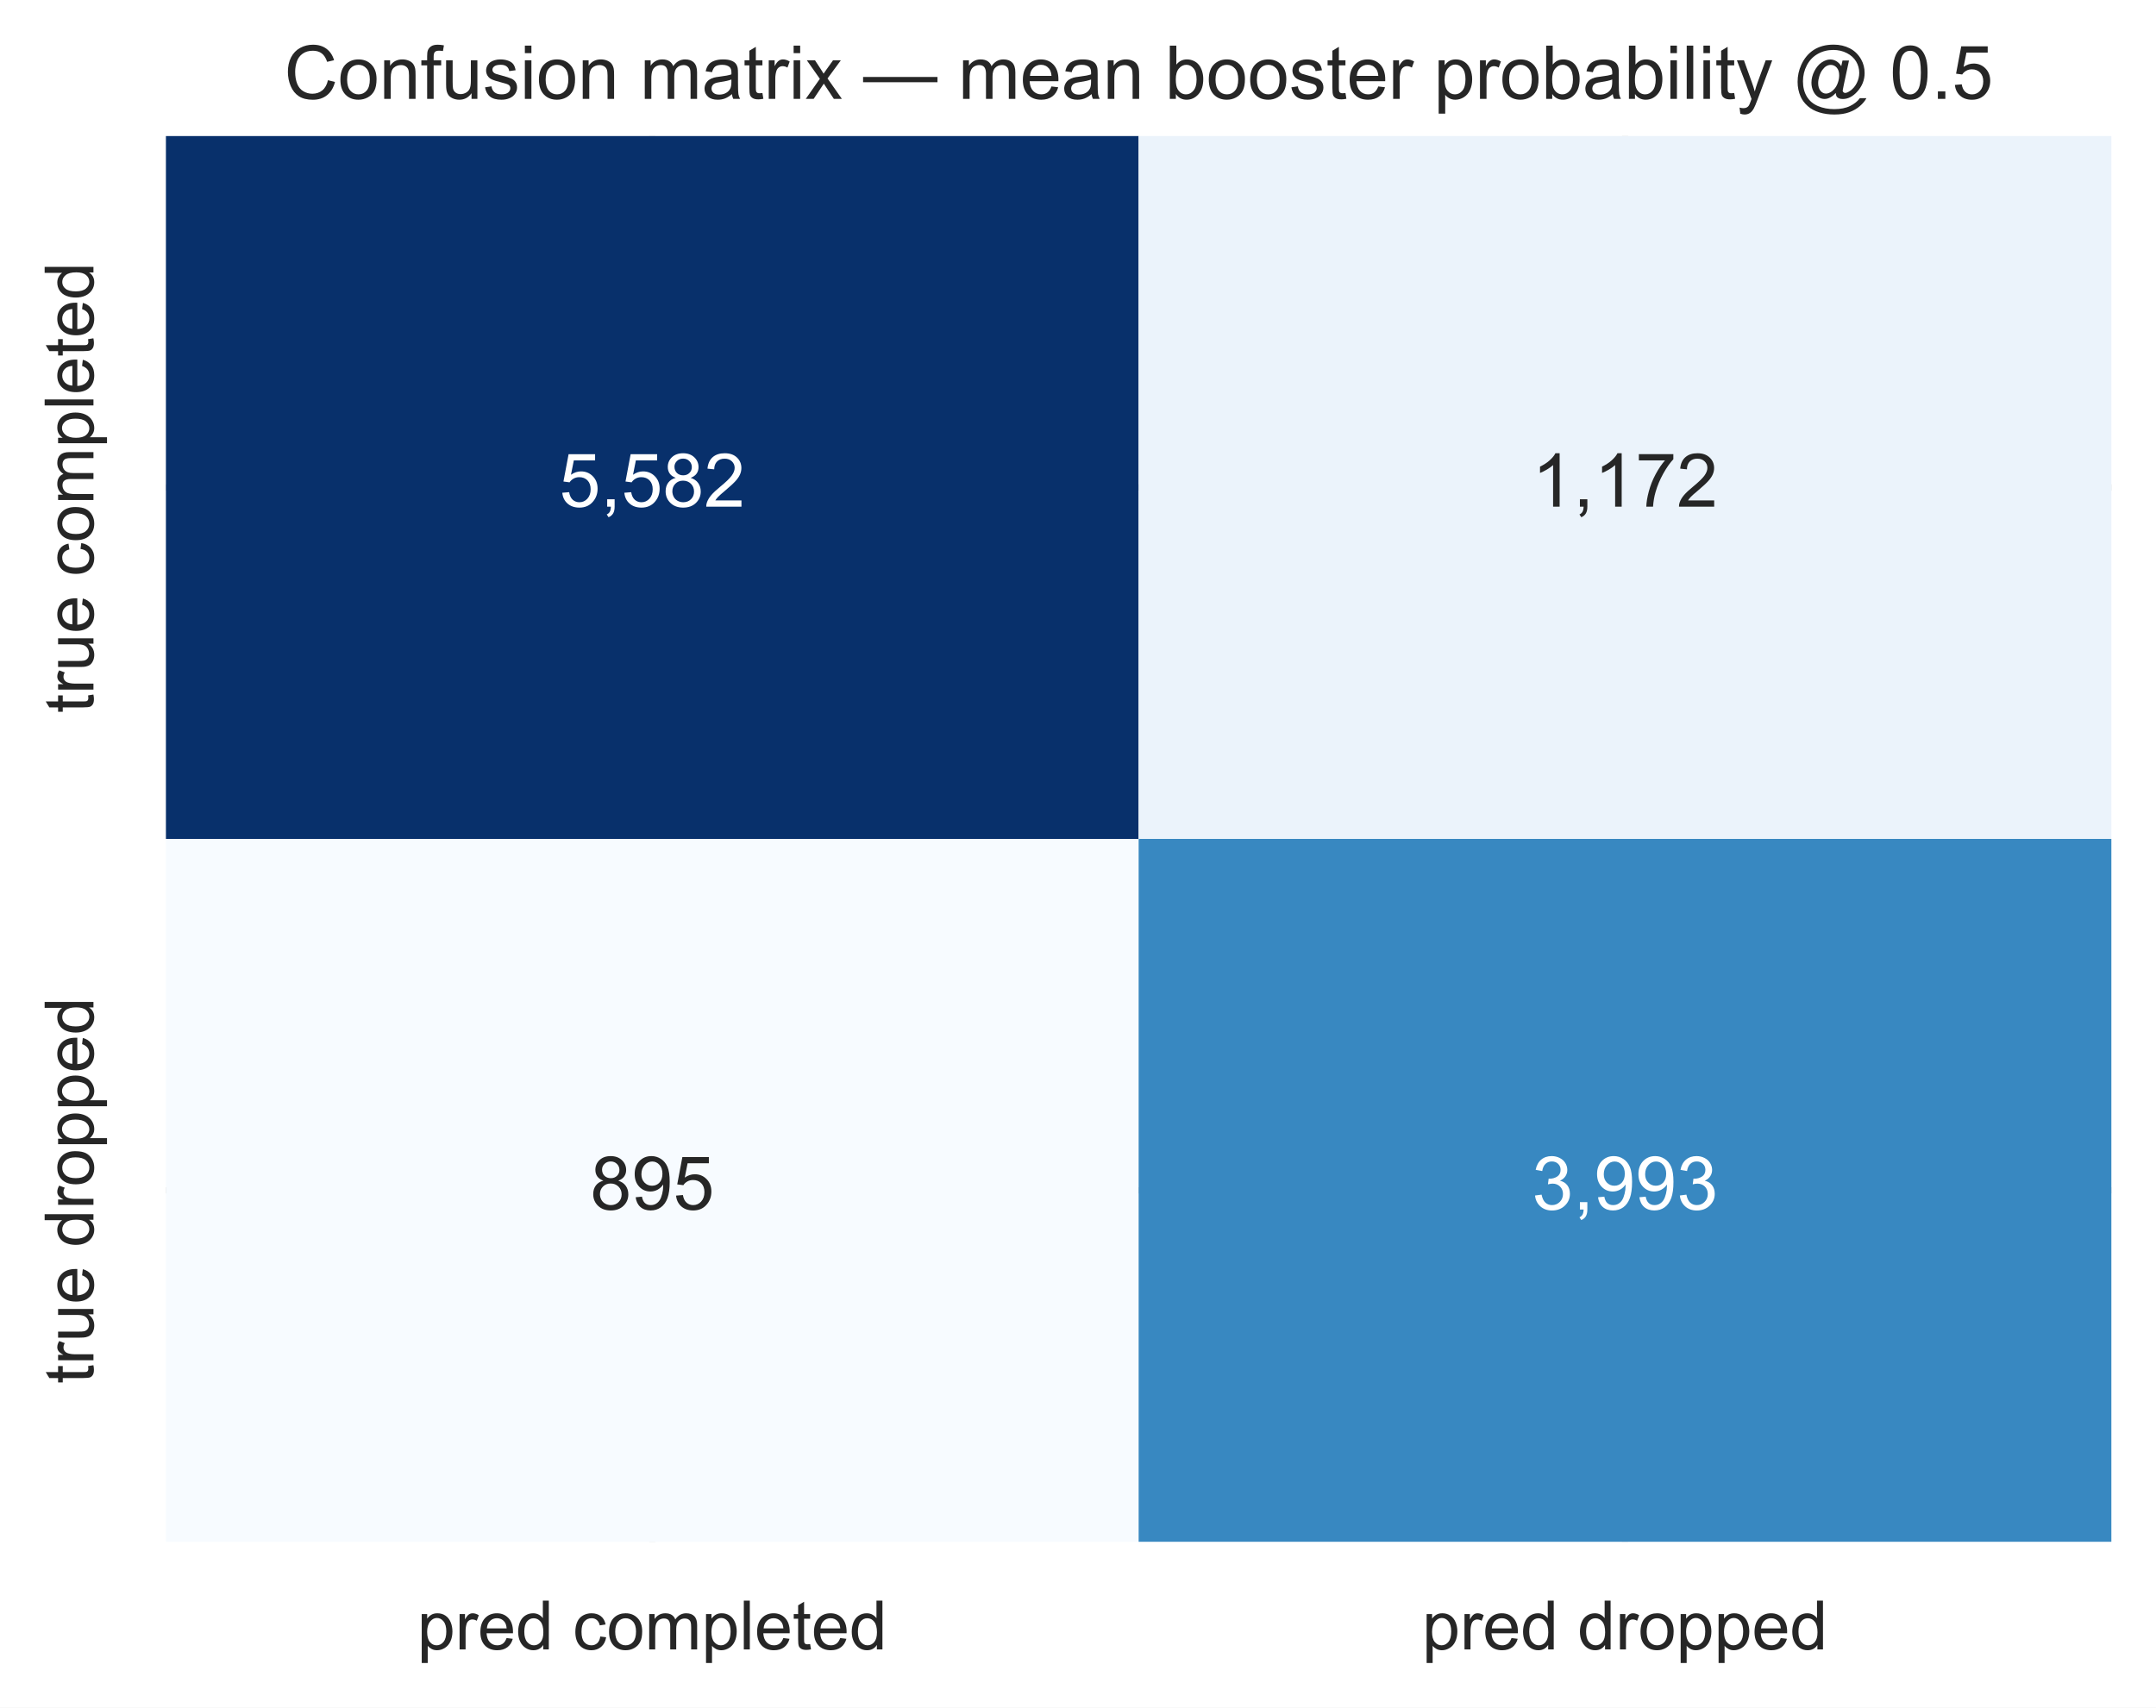
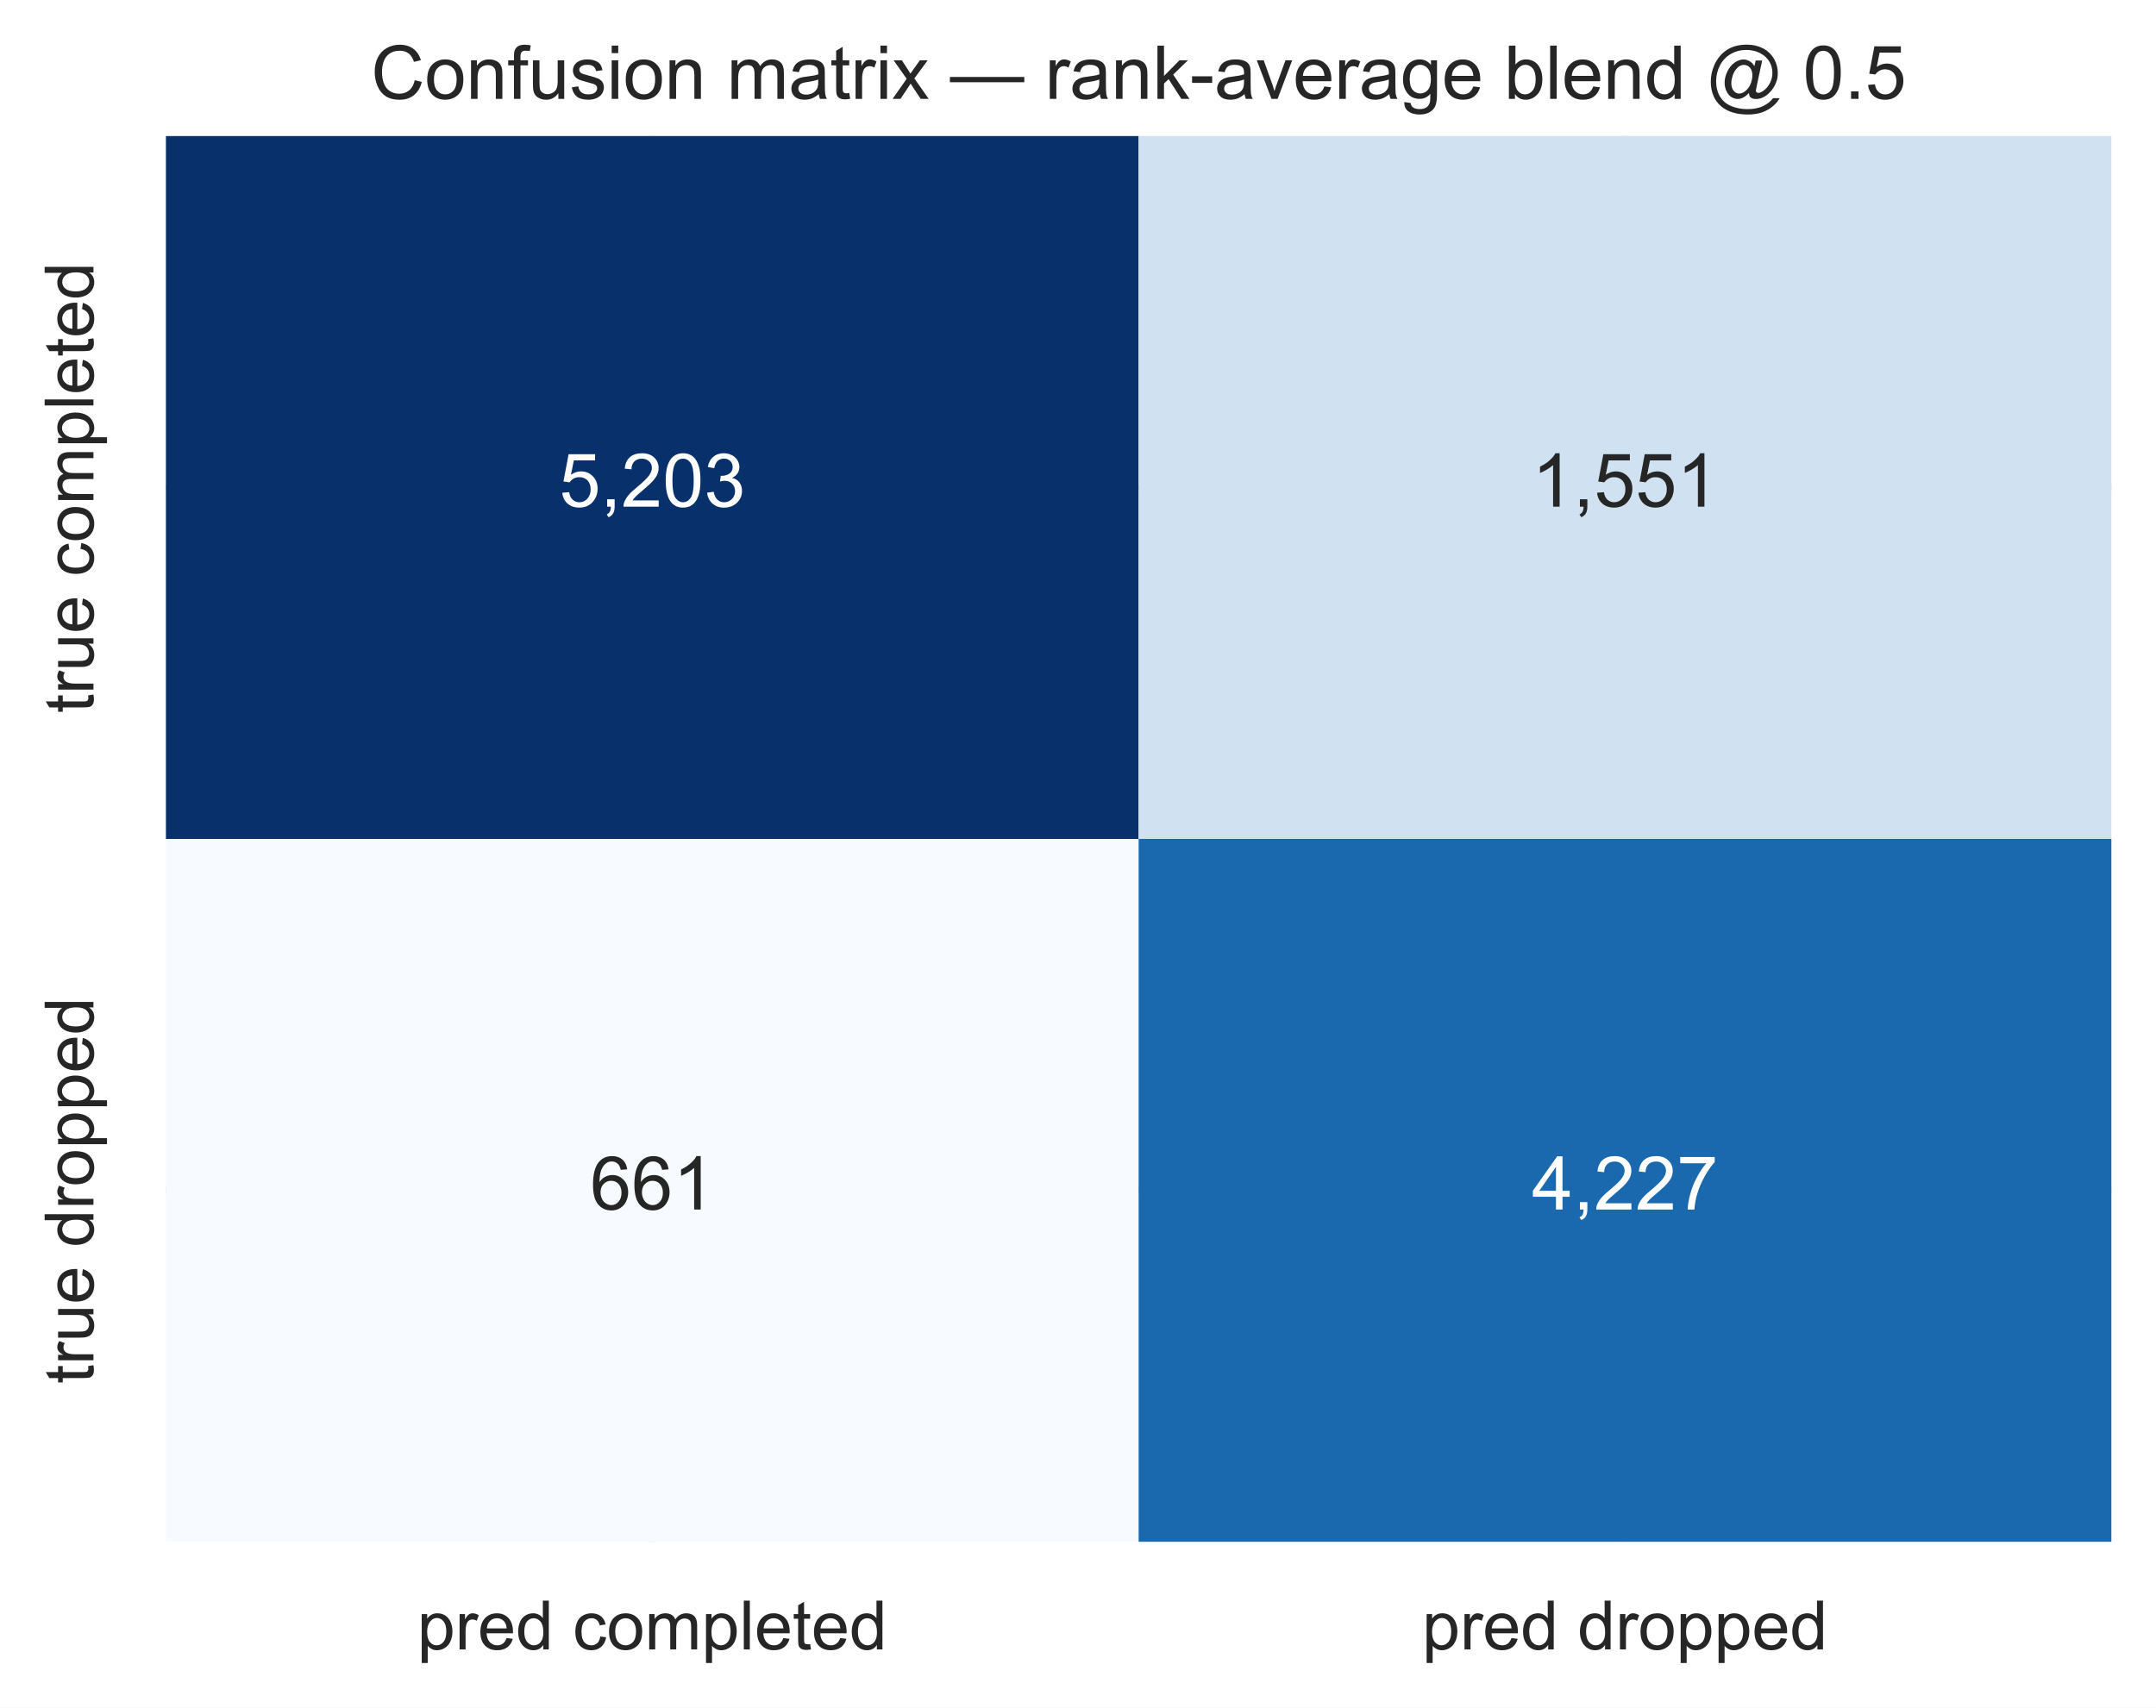
<svg xmlns="http://www.w3.org/2000/svg" xmlns:xlink="http://www.w3.org/1999/xlink" width="347.74pt" height="275.489pt" viewBox="0 0 347.74 275.489" version="1.1">
  <defs>
    <style type="text/css">*{stroke-linejoin: round; stroke-linecap: butt}</style>
  </defs>
  <g id="figure_1">
    <g id="patch_1">
      <path d="M -0 275.489  L 347.74 275.489  L 347.74 0  L -0 0  z " style="fill: #ffffff" />
    </g>
    <g id="axes_1">
      <g id="patch_2">
        <path d="M 26.76 248.729  L 340.54 248.729  L 340.54 21.949  L 26.76 21.949  z " style="fill: #ffffff" />
      </g>
      <g id="matplotlib.axis_1">
        <g id="xtick_1">
          <g id="line2d_1">
-             <path d="M 105.205 248.729  L 105.205 21.949  " clip-path="url(#pdbdc393689)" style="fill: none; stroke: #cccccc; stroke-linecap: round" />
+             <path d="M 105.205 248.729  L 105.205 21.949  " clip-path="url(#p075f127eb4)" style="fill: none; stroke: #cccccc; stroke-linecap: round" />
          </g>
          <g id="text_1">
            <g style="fill: #262626" transform="translate(67.29609 266.1023) scale(0.11 -0.11)">
              <defs>
                <path id="ArialMT-70" d="M 422 -1272  L 422 3319  L 934 3319  L 934 2888  Q 1116 3141 1344 3267  Q 1572 3394 1897 3394  Q 2322 3394 2647 3175  Q 2972 2956 3137 2557  Q 3303 2159 3303 1684  Q 3303 1175 3120 767  Q 2938 359 2589 142  Q 2241 -75 1856 -75  Q 1575 -75 1351 44  Q 1128 163 984 344  L 984 -1272  L 422 -1272  z M 931 1641  Q 931 1000 1190 694  Q 1450 388 1819 388  Q 2194 388 2461 705  Q 2728 1022 2728 1688  Q 2728 2322 2467 2637  Q 2206 2953 1844 2953  Q 1484 2953 1207 2617  Q 931 2281 931 1641  z " transform="scale(0.015625)" />
                <path id="ArialMT-72" d="M 416 0  L 416 3319  L 922 3319  L 922 2816  Q 1116 3169 1280 3281  Q 1444 3394 1641 3394  Q 1925 3394 2219 3213  L 2025 2691  Q 1819 2813 1613 2813  Q 1428 2813 1281 2702  Q 1134 2591 1072 2394  Q 978 2094 978 1738  L 978 0  L 416 0  z " transform="scale(0.015625)" />
                <path id="ArialMT-65" d="M 2694 1069  L 3275 997  Q 3138 488 2766 206  Q 2394 -75 1816 -75  Q 1088 -75 661 373  Q 234 822 234 1631  Q 234 2469 665 2931  Q 1097 3394 1784 3394  Q 2450 3394 2872 2941  Q 3294 2488 3294 1666  Q 3294 1616 3291 1516  L 816 1516  Q 847 969 1125 678  Q 1403 388 1819 388  Q 2128 388 2347 550  Q 2566 713 2694 1069  z M 847 1978  L 2700 1978  Q 2663 2397 2488 2606  Q 2219 2931 1791 2931  Q 1403 2931 1139 2672  Q 875 2413 847 1978  z " transform="scale(0.015625)" />
                <path id="ArialMT-64" d="M 2575 0  L 2575 419  Q 2259 -75 1647 -75  Q 1250 -75 917 144  Q 584 363 401 755  Q 219 1147 219 1656  Q 219 2153 384 2558  Q 550 2963 881 3178  Q 1213 3394 1622 3394  Q 1922 3394 2156 3267  Q 2391 3141 2538 2938  L 2538 4581  L 3097 4581  L 3097 0  L 2575 0  z M 797 1656  Q 797 1019 1065 703  Q 1334 388 1700 388  Q 2069 388 2326 689  Q 2584 991 2584 1609  Q 2584 2291 2321 2609  Q 2059 2928 1675 2928  Q 1300 2928 1048 2622  Q 797 2316 797 1656  z " transform="scale(0.015625)" />
                <path id="ArialMT-20" transform="scale(0.015625)" />
                <path id="ArialMT-63" d="M 2588 1216  L 3141 1144  Q 3050 572 2676 248  Q 2303 -75 1759 -75  Q 1078 -75 664 370  Q 250 816 250 1647  Q 250 2184 428 2587  Q 606 2991 970 3192  Q 1334 3394 1763 3394  Q 2303 3394 2647 3120  Q 2991 2847 3088 2344  L 2541 2259  Q 2463 2594 2264 2762  Q 2066 2931 1784 2931  Q 1359 2931 1093 2626  Q 828 2322 828 1663  Q 828 994 1084 691  Q 1341 388 1753 388  Q 2084 388 2306 591  Q 2528 794 2588 1216  z " transform="scale(0.015625)" />
                <path id="ArialMT-6f" d="M 213 1659  Q 213 2581 725 3025  Q 1153 3394 1769 3394  Q 2453 3394 2887 2945  Q 3322 2497 3322 1706  Q 3322 1066 3130 698  Q 2938 331 2570 128  Q 2203 -75 1769 -75  Q 1072 -75 642 372  Q 213 819 213 1659  z M 791 1659  Q 791 1022 1069 705  Q 1347 388 1769 388  Q 2188 388 2466 706  Q 2744 1025 2744 1678  Q 2744 2294 2464 2611  Q 2184 2928 1769 2928  Q 1347 2928 1069 2612  Q 791 2297 791 1659  z " transform="scale(0.015625)" />
                <path id="ArialMT-6d" d="M 422 0  L 422 3319  L 925 3319  L 925 2853  Q 1081 3097 1340 3245  Q 1600 3394 1931 3394  Q 2300 3394 2536 3241  Q 2772 3088 2869 2813  Q 3263 3394 3894 3394  Q 4388 3394 4653 3120  Q 4919 2847 4919 2278  L 4919 0  L 4359 0  L 4359 2091  Q 4359 2428 4304 2576  Q 4250 2725 4106 2815  Q 3963 2906 3769 2906  Q 3419 2906 3187 2673  Q 2956 2441 2956 1928  L 2956 0  L 2394 0  L 2394 2156  Q 2394 2531 2256 2718  Q 2119 2906 1806 2906  Q 1569 2906 1367 2781  Q 1166 2656 1075 2415  Q 984 2175 984 1722  L 984 0  L 422 0  z " transform="scale(0.015625)" />
                <path id="ArialMT-6c" d="M 409 0  L 409 4581  L 972 4581  L 972 0  L 409 0  z " transform="scale(0.015625)" />
                <path id="ArialMT-74" d="M 1650 503  L 1731 6  Q 1494 -44 1306 -44  Q 1000 -44 831 53  Q 663 150 594 308  Q 525 466 525 972  L 525 2881  L 113 2881  L 113 3319  L 525 3319  L 525 4141  L 1084 4478  L 1084 3319  L 1650 3319  L 1650 2881  L 1084 2881  L 1084 941  Q 1084 700 1114 631  Q 1144 563 1211 522  Q 1278 481 1403 481  Q 1497 481 1650 503  z " transform="scale(0.015625)" />
              </defs>
              <use xlink:href="#ArialMT-70" />
              <use xlink:href="#ArialMT-72" transform="translate(55.61523 0)" />
              <use xlink:href="#ArialMT-65" transform="translate(88.91602 0)" />
              <use xlink:href="#ArialMT-64" transform="translate(144.5312 0)" />
              <use xlink:href="#ArialMT-20" transform="translate(200.1465 0)" />
              <use xlink:href="#ArialMT-63" transform="translate(227.9297 0)" />
              <use xlink:href="#ArialMT-6f" transform="translate(277.9297 0)" />
              <use xlink:href="#ArialMT-6d" transform="translate(333.5449 0)" />
              <use xlink:href="#ArialMT-70" transform="translate(416.8457 0)" />
              <use xlink:href="#ArialMT-6c" transform="translate(472.4609 0)" />
              <use xlink:href="#ArialMT-65" transform="translate(494.6777 0)" />
              <use xlink:href="#ArialMT-74" transform="translate(550.293 0)" />
              <use xlink:href="#ArialMT-65" transform="translate(578.0762 0)" />
              <use xlink:href="#ArialMT-64" transform="translate(633.6914 0)" />
            </g>
          </g>
        </g>
        <g id="xtick_2">
          <g id="line2d_2">
-             <path d="M 262.095 248.729  L 262.095 21.949  " clip-path="url(#pdbdc393689)" style="fill: none; stroke: #cccccc; stroke-linecap: round" />
+             <path d="M 262.095 248.729  L 262.095 21.949  " clip-path="url(#p075f127eb4)" style="fill: none; stroke: #cccccc; stroke-linecap: round" />
          </g>
          <g id="text_2">
            <g style="fill: #262626" transform="translate(229.3776 266.1023) scale(0.11 -0.11)">
              <use xlink:href="#ArialMT-70" />
              <use xlink:href="#ArialMT-72" transform="translate(55.61523 0)" />
              <use xlink:href="#ArialMT-65" transform="translate(88.91602 0)" />
              <use xlink:href="#ArialMT-64" transform="translate(144.5312 0)" />
              <use xlink:href="#ArialMT-20" transform="translate(200.1465 0)" />
              <use xlink:href="#ArialMT-64" transform="translate(227.9297 0)" />
              <use xlink:href="#ArialMT-72" transform="translate(283.5449 0)" />
              <use xlink:href="#ArialMT-6f" transform="translate(316.8457 0)" />
              <use xlink:href="#ArialMT-70" transform="translate(372.4609 0)" />
              <use xlink:href="#ArialMT-70" transform="translate(428.0762 0)" />
              <use xlink:href="#ArialMT-65" transform="translate(483.6914 0)" />
              <use xlink:href="#ArialMT-64" transform="translate(539.3066 0)" />
            </g>
          </g>
        </g>
      </g>
      <g id="matplotlib.axis_2">
        <g id="ytick_1">
          <g id="line2d_3">
-             <path d="M 26.76 78.644  L 340.54 78.644  " clip-path="url(#pdbdc393689)" style="fill: none; stroke: #cccccc; stroke-linecap: round" />
+             <path d="M 26.76 78.644  L 340.54 78.644  " clip-path="url(#p075f127eb4)" style="fill: none; stroke: #cccccc; stroke-linecap: round" />
          </g>
          <g id="text_3">
            <g style="fill: #262626" transform="translate(15.07359 115.022) rotate(-90) scale(0.11 -0.11)">
              <defs>
                <path id="ArialMT-75" d="M 2597 0  L 2597 488  Q 2209 -75 1544 -75  Q 1250 -75 995 37  Q 741 150 617 320  Q 494 491 444 738  Q 409 903 409 1263  L 409 3319  L 972 3319  L 972 1478  Q 972 1038 1006 884  Q 1059 663 1231 536  Q 1403 409 1656 409  Q 1909 409 2131 539  Q 2353 669 2445 892  Q 2538 1116 2538 1541  L 2538 3319  L 3100 3319  L 3100 0  L 2597 0  z " transform="scale(0.015625)" />
              </defs>
              <use xlink:href="#ArialMT-74" />
              <use xlink:href="#ArialMT-72" transform="translate(27.7832 0)" />
              <use xlink:href="#ArialMT-75" transform="translate(61.08398 0)" />
              <use xlink:href="#ArialMT-65" transform="translate(116.6992 0)" />
              <use xlink:href="#ArialMT-20" transform="translate(172.3145 0)" />
              <use xlink:href="#ArialMT-63" transform="translate(200.0977 0)" />
              <use xlink:href="#ArialMT-6f" transform="translate(250.0977 0)" />
              <use xlink:href="#ArialMT-6d" transform="translate(305.7129 0)" />
              <use xlink:href="#ArialMT-70" transform="translate(389.0137 0)" />
              <use xlink:href="#ArialMT-6c" transform="translate(444.6289 0)" />
              <use xlink:href="#ArialMT-65" transform="translate(466.8457 0)" />
              <use xlink:href="#ArialMT-74" transform="translate(522.4609 0)" />
              <use xlink:href="#ArialMT-65" transform="translate(550.2441 0)" />
              <use xlink:href="#ArialMT-64" transform="translate(605.8594 0)" />
            </g>
          </g>
        </g>
        <g id="ytick_2">
          <g id="line2d_4">
-             <path d="M 26.76 192.034  L 340.54 192.034  " clip-path="url(#pdbdc393689)" style="fill: none; stroke: #cccccc; stroke-linecap: round" />
+             <path d="M 26.76 192.034  L 340.54 192.034  " clip-path="url(#p075f127eb4)" style="fill: none; stroke: #cccccc; stroke-linecap: round" />
          </g>
          <g id="text_4">
            <g style="fill: #262626" transform="translate(15.07359 223.2205) rotate(-90) scale(0.11 -0.11)">
              <use xlink:href="#ArialMT-74" />
              <use xlink:href="#ArialMT-72" transform="translate(27.7832 0)" />
              <use xlink:href="#ArialMT-75" transform="translate(61.08398 0)" />
              <use xlink:href="#ArialMT-65" transform="translate(116.6992 0)" />
              <use xlink:href="#ArialMT-20" transform="translate(172.3145 0)" />
              <use xlink:href="#ArialMT-64" transform="translate(200.0977 0)" />
              <use xlink:href="#ArialMT-72" transform="translate(255.7129 0)" />
              <use xlink:href="#ArialMT-6f" transform="translate(289.0137 0)" />
              <use xlink:href="#ArialMT-70" transform="translate(344.6289 0)" />
              <use xlink:href="#ArialMT-70" transform="translate(400.2441 0)" />
              <use xlink:href="#ArialMT-65" transform="translate(455.8594 0)" />
              <use xlink:href="#ArialMT-64" transform="translate(511.4746 0)" />
            </g>
          </g>
        </g>
      </g>
      <g id="QuadMesh_1">
-         <path d="M 26.76 21.949  L 183.65 21.949  L 183.65 135.339  L 26.76 135.339  L 26.76 21.949  " clip-path="url(#pdbdc393689)" style="fill: #08306b" />
-         <path d="M 183.65 21.949  L 340.54 21.949  L 340.54 135.339  L 183.65 135.339  L 183.65 21.949  " clip-path="url(#pdbdc393689)" style="fill: #ebf3fb" />
-         <path d="M 26.76 135.339  L 183.65 135.339  L 183.65 248.729  L 26.76 248.729  L 26.76 135.339  " clip-path="url(#pdbdc393689)" style="fill: #f7fbff" />
-         <path d="M 183.65 135.339  L 340.54 135.339  L 340.54 248.729  L 183.65 248.729  L 183.65 135.339  " clip-path="url(#pdbdc393689)" style="fill: #3888c1" />
+         <path d="M 26.76 21.949  L 183.65 21.949  L 183.65 135.339  L 26.76 135.339  L 26.76 21.949  " clip-path="url(#p075f127eb4)" style="fill: #08306b" />
+         <path d="M 183.65 21.949  L 340.54 21.949  L 340.54 135.339  L 183.65 135.339  L 183.65 21.949  " clip-path="url(#p075f127eb4)" style="fill: #d0e2f2" />
+         <path d="M 26.76 135.339  L 183.65 135.339  L 183.65 248.729  L 26.76 248.729  L 26.76 135.339  " clip-path="url(#p075f127eb4)" style="fill: #f7fbff" />
+         <path d="M 183.65 135.339  L 340.54 135.339  L 340.54 248.729  L 183.65 248.729  L 183.65 135.339  " clip-path="url(#p075f127eb4)" style="fill: #1a68ae" />
      </g>
      <g id="text_5">
        <g style="fill: #ffffff" transform="translate(90.19172 81.74594) scale(0.12 -0.12)">
          <defs>
            <path id="ArialMT-35" d="M 266 1200  L 856 1250  Q 922 819 1161 601  Q 1400 384 1738 384  Q 2144 384 2425 690  Q 2706 997 2706 1503  Q 2706 1984 2436 2262  Q 2166 2541 1728 2541  Q 1456 2541 1237 2417  Q 1019 2294 894 2097  L 366 2166  L 809 4519  L 3088 4519  L 3088 3981  L 1259 3981  L 1013 2750  Q 1425 3038 1878 3038  Q 2478 3038 2890 2622  Q 3303 2206 3303 1553  Q 3303 931 2941 478  Q 2500 -78 1738 -78  Q 1113 -78 717 272  Q 322 622 266 1200  z " transform="scale(0.015625)" />
            <path id="ArialMT-2c" d="M 569 0  L 569 641  L 1209 641  L 1209 0  Q 1209 -353 1084 -570  Q 959 -788 688 -906  L 531 -666  Q 709 -588 793 -436  Q 878 -284 888 0  L 569 0  z " transform="scale(0.015625)" />
-             <path id="ArialMT-38" d="M 1131 2484  Q 781 2613 612 2850  Q 444 3088 444 3419  Q 444 3919 803 4259  Q 1163 4600 1759 4600  Q 2359 4600 2725 4251  Q 3091 3903 3091 3403  Q 3091 3084 2923 2848  Q 2756 2613 2416 2484  Q 2838 2347 3058 2040  Q 3278 1734 3278 1309  Q 3278 722 2862 322  Q 2447 -78 1769 -78  Q 1091 -78 675 323  Q 259 725 259 1325  Q 259 1772 486 2073  Q 713 2375 1131 2484  z M 1019 3438  Q 1019 3113 1228 2906  Q 1438 2700 1772 2700  Q 2097 2700 2305 2904  Q 2513 3109 2513 3406  Q 2513 3716 2298 3927  Q 2084 4138 1766 4138  Q 1444 4138 1231 3931  Q 1019 3725 1019 3438  z M 838 1322  Q 838 1081 952 856  Q 1066 631 1291 507  Q 1516 384 1775 384  Q 2178 384 2440 643  Q 2703 903 2703 1303  Q 2703 1709 2433 1975  Q 2163 2241 1756 2241  Q 1359 2241 1098 1978  Q 838 1716 838 1322  z " transform="scale(0.015625)" />
            <path id="ArialMT-32" d="M 3222 541  L 3222 0  L 194 0  Q 188 203 259 391  Q 375 700 629 1000  Q 884 1300 1366 1694  Q 2113 2306 2375 2664  Q 2638 3022 2638 3341  Q 2638 3675 2398 3904  Q 2159 4134 1775 4134  Q 1369 4134 1125 3890  Q 881 3647 878 3216  L 300 3275  Q 359 3922 746 4261  Q 1134 4600 1788 4600  Q 2447 4600 2831 4234  Q 3216 3869 3216 3328  Q 3216 3053 3103 2787  Q 2991 2522 2730 2228  Q 2469 1934 1863 1422  Q 1356 997 1212 845  Q 1069 694 975 541  L 3222 541  z " transform="scale(0.015625)" />
+             <path id="ArialMT-30" d="M 266 2259  Q 266 3072 433 3567  Q 600 4063 929 4331  Q 1259 4600 1759 4600  Q 2128 4600 2406 4451  Q 2684 4303 2865 4023  Q 3047 3744 3150 3342  Q 3253 2941 3253 2259  Q 3253 1453 3087 958  Q 2922 463 2592 192  Q 2263 -78 1759 -78  Q 1097 -78 719 397  Q 266 969 266 2259  z M 844 2259  Q 844 1131 1108 757  Q 1372 384 1759 384  Q 2147 384 2411 759  Q 2675 1134 2675 2259  Q 2675 3391 2411 3762  Q 2147 4134 1753 4134  Q 1366 4134 1134 3806  Q 844 3388 844 2259  z " transform="scale(0.015625)" />
+             <path id="ArialMT-33" d="M 269 1209  L 831 1284  Q 928 806 1161 595  Q 1394 384 1728 384  Q 2125 384 2398 659  Q 2672 934 2672 1341  Q 2672 1728 2419 1979  Q 2166 2231 1775 2231  Q 1616 2231 1378 2169  L 1441 2663  Q 1497 2656 1531 2656  Q 1891 2656 2178 2843  Q 2466 3031 2466 3422  Q 2466 3731 2256 3934  Q 2047 4138 1716 4138  Q 1388 4138 1169 3931  Q 950 3725 888 3313  L 325 3413  Q 428 3978 793 4289  Q 1159 4600 1703 4600  Q 2078 4600 2393 4439  Q 2709 4278 2876 4000  Q 3044 3722 3044 3409  Q 3044 3113 2884 2869  Q 2725 2625 2413 2481  Q 2819 2388 3044 2092  Q 3269 1797 3269 1353  Q 3269 753 2831 336  Q 2394 -81 1725 -81  Q 1122 -81 723 278  Q 325 638 269 1209  z " transform="scale(0.015625)" />
          </defs>
          <use xlink:href="#ArialMT-35" />
          <use xlink:href="#ArialMT-2c" transform="translate(55.61523 0)" />
-           <use xlink:href="#ArialMT-35" transform="translate(83.39844 0)" />
-           <use xlink:href="#ArialMT-38" transform="translate(139.0137 0)" />
-           <use xlink:href="#ArialMT-32" transform="translate(194.6289 0)" />
+           <use xlink:href="#ArialMT-32" transform="translate(83.39844 0)" />
+           <use xlink:href="#ArialMT-30" transform="translate(139.0137 0)" />
+           <use xlink:href="#ArialMT-33" transform="translate(194.6289 0)" />
        </g>
      </g>
      <g id="text_6">
        <g style="fill: #262626" transform="translate(247.0817 81.74594) scale(0.12 -0.12)">
          <defs>
            <path id="ArialMT-31" d="M 2384 0  L 1822 0  L 1822 3584  Q 1619 3391 1289 3197  Q 959 3003 697 2906  L 697 3450  Q 1169 3672 1522 3987  Q 1875 4303 2022 4600  L 2384 4600  L 2384 0  z " transform="scale(0.015625)" />
-             <path id="ArialMT-37" d="M 303 3981  L 303 4522  L 3269 4522  L 3269 4084  Q 2831 3619 2401 2847  Q 1972 2075 1738 1259  Q 1569 684 1522 0  L 944 0  Q 953 541 1156 1306  Q 1359 2072 1739 2783  Q 2119 3494 2547 3981  L 303 3981  z " transform="scale(0.015625)" />
          </defs>
          <use xlink:href="#ArialMT-31" />
          <use xlink:href="#ArialMT-2c" transform="translate(55.61523 0)" />
-           <use xlink:href="#ArialMT-31" transform="translate(83.39844 0)" />
-           <use xlink:href="#ArialMT-37" transform="translate(139.0137 0)" />
-           <use xlink:href="#ArialMT-32" transform="translate(194.6289 0)" />
+           <use xlink:href="#ArialMT-35" transform="translate(83.39844 0)" />
+           <use xlink:href="#ArialMT-35" transform="translate(139.0137 0)" />
+           <use xlink:href="#ArialMT-31" transform="translate(194.6289 0)" />
        </g>
      </g>
      <g id="text_7">
        <g style="fill: #262626" transform="translate(95.19516 195.1359) scale(0.12 -0.12)">
          <defs>
-             <path id="ArialMT-39" d="M 350 1059  L 891 1109  Q 959 728 1153 556  Q 1347 384 1650 384  Q 1909 384 2104 503  Q 2300 622 2425 820  Q 2550 1019 2634 1356  Q 2719 1694 2719 2044  Q 2719 2081 2716 2156  Q 2547 1888 2255 1720  Q 1963 1553 1622 1553  Q 1053 1553 659 1965  Q 266 2378 266 3053  Q 266 3750 677 4175  Q 1088 4600 1706 4600  Q 2153 4600 2523 4359  Q 2894 4119 3086 3673  Q 3278 3228 3278 2384  Q 3278 1506 3087 986  Q 2897 466 2520 194  Q 2144 -78 1638 -78  Q 1100 -78 759 220  Q 419 519 350 1059  z M 2653 3081  Q 2653 3566 2395 3850  Q 2138 4134 1775 4134  Q 1400 4134 1122 3828  Q 844 3522 844 3034  Q 844 2597 1108 2323  Q 1372 2050 1759 2050  Q 2150 2050 2401 2323  Q 2653 2597 2653 3081  z " transform="scale(0.015625)" />
-           </defs>
-           <use xlink:href="#ArialMT-38" />
-           <use xlink:href="#ArialMT-39" transform="translate(55.61523 0)" />
-           <use xlink:href="#ArialMT-35" transform="translate(111.2305 0)" />
+             <path id="ArialMT-36" d="M 3184 3459  L 2625 3416  Q 2550 3747 2413 3897  Q 2184 4138 1850 4138  Q 1581 4138 1378 3988  Q 1113 3794 959 3422  Q 806 3050 800 2363  Q 1003 2672 1297 2822  Q 1591 2972 1913 2972  Q 2475 2972 2870 2558  Q 3266 2144 3266 1488  Q 3266 1056 3080 686  Q 2894 316 2569 119  Q 2244 -78 1831 -78  Q 1128 -78 684 439  Q 241 956 241 2144  Q 241 3472 731 4075  Q 1159 4600 1884 4600  Q 2425 4600 2770 4297  Q 3116 3994 3184 3459  z M 888 1484  Q 888 1194 1011 928  Q 1134 663 1356 523  Q 1578 384 1822 384  Q 2178 384 2434 671  Q 2691 959 2691 1453  Q 2691 1928 2437 2201  Q 2184 2475 1800 2475  Q 1419 2475 1153 2201  Q 888 1928 888 1484  z " transform="scale(0.015625)" />
+           </defs>
+           <use xlink:href="#ArialMT-36" />
+           <use xlink:href="#ArialMT-36" transform="translate(55.61523 0)" />
+           <use xlink:href="#ArialMT-31" transform="translate(111.2305 0)" />
        </g>
      </g>
      <g id="text_8">
        <g style="fill: #ffffff" transform="translate(247.0817 195.1359) scale(0.12 -0.12)">
          <defs>
-             <path id="ArialMT-33" d="M 269 1209  L 831 1284  Q 928 806 1161 595  Q 1394 384 1728 384  Q 2125 384 2398 659  Q 2672 934 2672 1341  Q 2672 1728 2419 1979  Q 2166 2231 1775 2231  Q 1616 2231 1378 2169  L 1441 2663  Q 1497 2656 1531 2656  Q 1891 2656 2178 2843  Q 2466 3031 2466 3422  Q 2466 3731 2256 3934  Q 2047 4138 1716 4138  Q 1388 4138 1169 3931  Q 950 3725 888 3313  L 325 3413  Q 428 3978 793 4289  Q 1159 4600 1703 4600  Q 2078 4600 2393 4439  Q 2709 4278 2876 4000  Q 3044 3722 3044 3409  Q 3044 3113 2884 2869  Q 2725 2625 2413 2481  Q 2819 2388 3044 2092  Q 3269 1797 3269 1353  Q 3269 753 2831 336  Q 2394 -81 1725 -81  Q 1122 -81 723 278  Q 325 638 269 1209  z " transform="scale(0.015625)" />
-           </defs>
-           <use xlink:href="#ArialMT-33" />
+             <path id="ArialMT-34" d="M 2069 0  L 2069 1097  L 81 1097  L 81 1613  L 2172 4581  L 2631 4581  L 2631 1613  L 3250 1613  L 3250 1097  L 2631 1097  L 2631 0  L 2069 0  z M 2069 1613  L 2069 3678  L 634 1613  L 2069 1613  z " transform="scale(0.015625)" />
+             <path id="ArialMT-37" d="M 303 3981  L 303 4522  L 3269 4522  L 3269 4084  Q 2831 3619 2401 2847  Q 1972 2075 1738 1259  Q 1569 684 1522 0  L 944 0  Q 953 541 1156 1306  Q 1359 2072 1739 2783  Q 2119 3494 2547 3981  L 303 3981  z " transform="scale(0.015625)" />
+           </defs>
+           <use xlink:href="#ArialMT-34" />
          <use xlink:href="#ArialMT-2c" transform="translate(55.61523 0)" />
-           <use xlink:href="#ArialMT-39" transform="translate(83.39844 0)" />
-           <use xlink:href="#ArialMT-39" transform="translate(139.0137 0)" />
-           <use xlink:href="#ArialMT-33" transform="translate(194.6289 0)" />
+           <use xlink:href="#ArialMT-32" transform="translate(83.39844 0)" />
+           <use xlink:href="#ArialMT-32" transform="translate(139.0137 0)" />
+           <use xlink:href="#ArialMT-37" transform="translate(194.6289 0)" />
        </g>
      </g>
      <g id="text_9">
-         <g style="fill: #262626" transform="translate(45.83734 15.94875) scale(0.12 -0.12)">
+         <g style="fill: #262626" transform="translate(59.84078 15.94875) scale(0.12 -0.12)">
          <defs>
            <path id="ArialMT-43" d="M 3763 1606  L 4369 1453  Q 4178 706 3683 314  Q 3188 -78 2472 -78  Q 1731 -78 1267 223  Q 803 525 561 1097  Q 319 1669 319 2325  Q 319 3041 592 3573  Q 866 4106 1370 4382  Q 1875 4659 2481 4659  Q 3169 4659 3637 4309  Q 4106 3959 4291 3325  L 3694 3184  Q 3534 3684 3231 3912  Q 2928 4141 2469 4141  Q 1941 4141 1586 3887  Q 1231 3634 1087 3207  Q 944 2781 944 2328  Q 944 1744 1114 1308  Q 1284 872 1643 656  Q 2003 441 2422 441  Q 2931 441 3284 734  Q 3638 1028 3763 1606  z " transform="scale(0.015625)" />
            <path id="ArialMT-6e" d="M 422 0  L 422 3319  L 928 3319  L 928 2847  Q 1294 3394 1984 3394  Q 2284 3394 2536 3286  Q 2788 3178 2913 3003  Q 3038 2828 3088 2588  Q 3119 2431 3119 2041  L 3119 0  L 2556 0  L 2556 2019  Q 2556 2363 2490 2533  Q 2425 2703 2258 2804  Q 2091 2906 1866 2906  Q 1506 2906 1245 2678  Q 984 2450 984 1813  L 984 0  L 422 0  z " transform="scale(0.015625)" />
            <path id="ArialMT-66" d="M 556 0  L 556 2881  L 59 2881  L 59 3319  L 556 3319  L 556 3672  Q 556 4006 616 4169  Q 697 4388 901 4523  Q 1106 4659 1475 4659  Q 1713 4659 2000 4603  L 1916 4113  Q 1741 4144 1584 4144  Q 1328 4144 1222 4034  Q 1116 3925 1116 3625  L 1116 3319  L 1763 3319  L 1763 2881  L 1116 2881  L 1116 0  L 556 0  z " transform="scale(0.015625)" />
            <path id="ArialMT-73" d="M 197 991  L 753 1078  Q 800 744 1014 566  Q 1228 388 1613 388  Q 2000 388 2187 545  Q 2375 703 2375 916  Q 2375 1106 2209 1216  Q 2094 1291 1634 1406  Q 1016 1563 777 1677  Q 538 1791 414 1992  Q 291 2194 291 2438  Q 291 2659 392 2848  Q 494 3038 669 3163  Q 800 3259 1026 3326  Q 1253 3394 1513 3394  Q 1903 3394 2198 3281  Q 2494 3169 2634 2976  Q 2775 2784 2828 2463  L 2278 2388  Q 2241 2644 2061 2787  Q 1881 2931 1553 2931  Q 1166 2931 1000 2803  Q 834 2675 834 2503  Q 834 2394 903 2306  Q 972 2216 1119 2156  Q 1203 2125 1616 2013  Q 2213 1853 2448 1751  Q 2684 1650 2818 1456  Q 2953 1263 2953 975  Q 2953 694 2789 445  Q 2625 197 2315 61  Q 2006 -75 1616 -75  Q 969 -75 630 194  Q 291 463 197 991  z " transform="scale(0.015625)" />
            <path id="ArialMT-69" d="M 425 3934  L 425 4581  L 988 4581  L 988 3934  L 425 3934  z M 425 0  L 425 3319  L 988 3319  L 988 0  L 425 0  z " transform="scale(0.015625)" />
            <path id="ArialMT-61" d="M 2588 409  Q 2275 144 1986 34  Q 1697 -75 1366 -75  Q 819 -75 525 192  Q 231 459 231 875  Q 231 1119 342 1320  Q 453 1522 633 1644  Q 813 1766 1038 1828  Q 1203 1872 1538 1913  Q 2219 1994 2541 2106  Q 2544 2222 2544 2253  Q 2544 2597 2384 2738  Q 2169 2928 1744 2928  Q 1347 2928 1158 2789  Q 969 2650 878 2297  L 328 2372  Q 403 2725 575 2942  Q 747 3159 1072 3276  Q 1397 3394 1825 3394  Q 2250 3394 2515 3294  Q 2781 3194 2906 3042  Q 3031 2891 3081 2659  Q 3109 2516 3109 2141  L 3109 1391  Q 3109 606 3145 398  Q 3181 191 3288 0  L 2700 0  Q 2613 175 2588 409  z M 2541 1666  Q 2234 1541 1622 1453  Q 1275 1403 1131 1340  Q 988 1278 909 1158  Q 831 1038 831 891  Q 831 666 1001 516  Q 1172 366 1500 366  Q 1825 366 2078 508  Q 2331 650 2450 897  Q 2541 1088 2541 1459  L 2541 1666  z " transform="scale(0.015625)" />
            <path id="ArialMT-78" d="M 47 0  L 1259 1725  L 138 3319  L 841 3319  L 1350 2541  Q 1494 2319 1581 2169  Q 1719 2375 1834 2534  L 2394 3319  L 3066 3319  L 1919 1756  L 3153 0  L 2463 0  L 1781 1031  L 1600 1309  L 728 0  L 47 0  z " transform="scale(0.015625)" />
            <path id="ArialMT-2014" d="M 0 1431  L 0 1884  L 6400 1884  L 6400 1431  L 0 1431  z " transform="scale(0.015625)" />
+             <path id="ArialMT-6b" d="M 425 0  L 425 4581  L 988 4581  L 988 1969  L 2319 3319  L 3047 3319  L 1778 2088  L 3175 0  L 2481 0  L 1384 1697  L 988 1316  L 988 0  L 425 0  z " transform="scale(0.015625)" />
+             <path id="ArialMT-2d" d="M 203 1375  L 203 1941  L 1931 1941  L 1931 1375  L 203 1375  z " transform="scale(0.015625)" />
+             <path id="ArialMT-76" d="M 1344 0  L 81 3319  L 675 3319  L 1388 1331  Q 1503 1009 1600 663  Q 1675 925 1809 1294  L 2547 3319  L 3125 3319  L 1869 0  L 1344 0  z " transform="scale(0.015625)" />
+             <path id="ArialMT-67" d="M 319 -275  L 866 -356  Q 900 -609 1056 -725  Q 1266 -881 1628 -881  Q 2019 -881 2231 -725  Q 2444 -569 2519 -288  Q 2563 -116 2559 434  Q 2191 0 1641 0  Q 956 0 581 494  Q 206 988 206 1678  Q 206 2153 378 2554  Q 550 2956 876 3175  Q 1203 3394 1644 3394  Q 2231 3394 2613 2919  L 2613 3319  L 3131 3319  L 3131 450  Q 3131 -325 2973 -648  Q 2816 -972 2473 -1159  Q 2131 -1347 1631 -1347  Q 1038 -1347 672 -1080  Q 306 -813 319 -275  z M 784 1719  Q 784 1066 1043 766  Q 1303 466 1694 466  Q 2081 466 2343 764  Q 2606 1063 2606 1700  Q 2606 2309 2336 2618  Q 2066 2928 1684 2928  Q 1309 2928 1046 2623  Q 784 2319 784 1719  z " transform="scale(0.015625)" />
            <path id="ArialMT-62" d="M 941 0  L 419 0  L 419 4581  L 981 4581  L 981 2947  Q 1338 3394 1891 3394  Q 2197 3394 2470 3270  Q 2744 3147 2920 2923  Q 3097 2700 3197 2384  Q 3297 2069 3297 1709  Q 3297 856 2875 390  Q 2453 -75 1863 -75  Q 1275 -75 941 416  L 941 0  z M 934 1684  Q 934 1088 1097 822  Q 1363 388 1816 388  Q 2184 388 2453 708  Q 2722 1028 2722 1663  Q 2722 2313 2464 2622  Q 2206 2931 1841 2931  Q 1472 2931 1203 2611  Q 934 2291 934 1684  z " transform="scale(0.015625)" />
-             <path id="ArialMT-79" d="M 397 -1278  L 334 -750  Q 519 -800 656 -800  Q 844 -800 956 -737  Q 1069 -675 1141 -563  Q 1194 -478 1313 -144  Q 1328 -97 1363 -6  L 103 3319  L 709 3319  L 1400 1397  Q 1534 1031 1641 628  Q 1738 1016 1872 1384  L 2581 3319  L 3144 3319  L 1881 -56  Q 1678 -603 1566 -809  Q 1416 -1088 1222 -1217  Q 1028 -1347 759 -1347  Q 597 -1347 397 -1278  z " transform="scale(0.015625)" />
            <path id="ArialMT-40" d="M 3628 509  Q 3425 275 3173 133  Q 2922 -9 2669 -9  Q 2391 -9 2128 153  Q 1866 316 1702 653  Q 1538 991 1538 1394  Q 1538 1891 1792 2389  Q 2047 2888 2425 3138  Q 2803 3388 3159 3388  Q 3431 3388 3678 3245  Q 3925 3103 4103 2813  L 4209 3297  L 4769 3297  L 4319 1200  Q 4225 763 4225 716  Q 4225 631 4289 570  Q 4353 509 4444 509  Q 4609 509 4878 700  Q 5234 950 5442 1370  Q 5650 1791 5650 2238  Q 5650 2759 5383 3212  Q 5116 3666 4586 3937  Q 4056 4209 3416 4209  Q 2684 4209 2079 3867  Q 1475 3525 1142 2886  Q 809 2247 809 1516  Q 809 750 1142 197  Q 1475 -356 2104 -620  Q 2734 -884 3500 -884  Q 4319 -884 4872 -609  Q 5425 -334 5700 59  L 6266 59  Q 6106 -269 5718 -609  Q 5331 -950 4797 -1148  Q 4263 -1347 3509 -1347  Q 2816 -1347 2230 -1169  Q 1644 -991 1231 -633  Q 819 -275 609 191  Q 347 781 347 1466  Q 347 2228 659 2919  Q 1041 3766 1742 4216  Q 2444 4666 3444 4666  Q 4219 4666 4836 4348  Q 5453 4031 5809 3403  Q 6113 2863 6113 2228  Q 6113 1322 5475 619  Q 4906 -13 4231 -13  Q 4016 -13 3883 53  Q 3750 119 3688 241  Q 3647 319 3628 509  z M 2116 1356  Q 2116 928 2319 690  Q 2522 453 2784 453  Q 2959 453 3153 558  Q 3347 663 3523 869  Q 3700 1075 3812 1392  Q 3925 1709 3925 2028  Q 3925 2453 3714 2687  Q 3503 2922 3200 2922  Q 3000 2922 2823 2820  Q 2647 2719 2481 2494  Q 2316 2269 2216 1947  Q 2116 1625 2116 1356  z " transform="scale(0.015625)" />
-             <path id="ArialMT-30" d="M 266 2259  Q 266 3072 433 3567  Q 600 4063 929 4331  Q 1259 4600 1759 4600  Q 2128 4600 2406 4451  Q 2684 4303 2865 4023  Q 3047 3744 3150 3342  Q 3253 2941 3253 2259  Q 3253 1453 3087 958  Q 2922 463 2592 192  Q 2263 -78 1759 -78  Q 1097 -78 719 397  Q 266 969 266 2259  z M 844 2259  Q 844 1131 1108 757  Q 1372 384 1759 384  Q 2147 384 2411 759  Q 2675 1134 2675 2259  Q 2675 3391 2411 3762  Q 2147 4134 1753 4134  Q 1366 4134 1134 3806  Q 844 3388 844 2259  z " transform="scale(0.015625)" />
            <path id="ArialMT-2e" d="M 581 0  L 581 641  L 1222 641  L 1222 0  L 581 0  z " transform="scale(0.015625)" />
          </defs>
          <use xlink:href="#ArialMT-43" />
          <use xlink:href="#ArialMT-6f" transform="translate(72.2168 0)" />
          <use xlink:href="#ArialMT-6e" transform="translate(127.832 0)" />
          <use xlink:href="#ArialMT-66" transform="translate(183.4473 0)" />
          <use xlink:href="#ArialMT-75" transform="translate(211.2305 0)" />
          <use xlink:href="#ArialMT-73" transform="translate(266.8457 0)" />
          <use xlink:href="#ArialMT-69" transform="translate(316.8457 0)" />
          <use xlink:href="#ArialMT-6f" transform="translate(339.0625 0)" />
          <use xlink:href="#ArialMT-6e" transform="translate(394.6777 0)" />
          <use xlink:href="#ArialMT-20" transform="translate(450.293 0)" />
          <use xlink:href="#ArialMT-6d" transform="translate(478.0762 0)" />
          <use xlink:href="#ArialMT-61" transform="translate(561.377 0)" />
          <use xlink:href="#ArialMT-74" transform="translate(616.9922 0)" />
          <use xlink:href="#ArialMT-72" transform="translate(644.7754 0)" />
          <use xlink:href="#ArialMT-69" transform="translate(678.0762 0)" />
          <use xlink:href="#ArialMT-78" transform="translate(700.293 0)" />
          <use xlink:href="#ArialMT-20" transform="translate(750.293 0)" />
          <use xlink:href="#ArialMT-2014" transform="translate(778.0762 0)" />
          <use xlink:href="#ArialMT-20" transform="translate(878.0762 0)" />
-           <use xlink:href="#ArialMT-6d" transform="translate(905.8594 0)" />
-           <use xlink:href="#ArialMT-65" transform="translate(989.1602 0)" />
-           <use xlink:href="#ArialMT-61" transform="translate(1044.775 0)" />
-           <use xlink:href="#ArialMT-6e" transform="translate(1100.391 0)" />
-           <use xlink:href="#ArialMT-20" transform="translate(1156.006 0)" />
-           <use xlink:href="#ArialMT-62" transform="translate(1183.789 0)" />
-           <use xlink:href="#ArialMT-6f" transform="translate(1239.404 0)" />
-           <use xlink:href="#ArialMT-6f" transform="translate(1295.02 0)" />
-           <use xlink:href="#ArialMT-73" transform="translate(1350.635 0)" />
-           <use xlink:href="#ArialMT-74" transform="translate(1400.635 0)" />
-           <use xlink:href="#ArialMT-65" transform="translate(1428.418 0)" />
-           <use xlink:href="#ArialMT-72" transform="translate(1484.033 0)" />
-           <use xlink:href="#ArialMT-20" transform="translate(1517.334 0)" />
-           <use xlink:href="#ArialMT-70" transform="translate(1545.117 0)" />
-           <use xlink:href="#ArialMT-72" transform="translate(1600.732 0)" />
-           <use xlink:href="#ArialMT-6f" transform="translate(1634.033 0)" />
-           <use xlink:href="#ArialMT-62" transform="translate(1689.648 0)" />
-           <use xlink:href="#ArialMT-61" transform="translate(1745.264 0)" />
-           <use xlink:href="#ArialMT-62" transform="translate(1800.879 0)" />
-           <use xlink:href="#ArialMT-69" transform="translate(1856.494 0)" />
-           <use xlink:href="#ArialMT-6c" transform="translate(1878.711 0)" />
-           <use xlink:href="#ArialMT-69" transform="translate(1900.928 0)" />
-           <use xlink:href="#ArialMT-74" transform="translate(1923.145 0)" />
-           <use xlink:href="#ArialMT-79" transform="translate(1950.928 0)" />
-           <use xlink:href="#ArialMT-20" transform="translate(2000.928 0)" />
-           <use xlink:href="#ArialMT-40" transform="translate(2028.711 0)" />
-           <use xlink:href="#ArialMT-20" transform="translate(2130.225 0)" />
-           <use xlink:href="#ArialMT-30" transform="translate(2158.008 0)" />
-           <use xlink:href="#ArialMT-2e" transform="translate(2213.623 0)" />
-           <use xlink:href="#ArialMT-35" transform="translate(2241.406 0)" />
+           <use xlink:href="#ArialMT-72" transform="translate(905.8594 0)" />
+           <use xlink:href="#ArialMT-61" transform="translate(939.1602 0)" />
+           <use xlink:href="#ArialMT-6e" transform="translate(994.7754 0)" />
+           <use xlink:href="#ArialMT-6b" transform="translate(1050.391 0)" />
+           <use xlink:href="#ArialMT-2d" transform="translate(1100.391 0)" />
+           <use xlink:href="#ArialMT-61" transform="translate(1133.691 0)" />
+           <use xlink:href="#ArialMT-76" transform="translate(1189.307 0)" />
+           <use xlink:href="#ArialMT-65" transform="translate(1239.307 0)" />
+           <use xlink:href="#ArialMT-72" transform="translate(1294.922 0)" />
+           <use xlink:href="#ArialMT-61" transform="translate(1328.223 0)" />
+           <use xlink:href="#ArialMT-67" transform="translate(1383.838 0)" />
+           <use xlink:href="#ArialMT-65" transform="translate(1439.453 0)" />
+           <use xlink:href="#ArialMT-20" transform="translate(1495.068 0)" />
+           <use xlink:href="#ArialMT-62" transform="translate(1522.852 0)" />
+           <use xlink:href="#ArialMT-6c" transform="translate(1578.467 0)" />
+           <use xlink:href="#ArialMT-65" transform="translate(1600.684 0)" />
+           <use xlink:href="#ArialMT-6e" transform="translate(1656.299 0)" />
+           <use xlink:href="#ArialMT-64" transform="translate(1711.914 0)" />
+           <use xlink:href="#ArialMT-20" transform="translate(1767.529 0)" />
+           <use xlink:href="#ArialMT-40" transform="translate(1795.312 0)" />
+           <use xlink:href="#ArialMT-20" transform="translate(1896.826 0)" />
+           <use xlink:href="#ArialMT-30" transform="translate(1924.609 0)" />
+           <use xlink:href="#ArialMT-2e" transform="translate(1980.225 0)" />
+           <use xlink:href="#ArialMT-35" transform="translate(2008.008 0)" />
        </g>
      </g>
    </g>
  </g>
  <defs>
-     <clipPath id="pdbdc393689">
+     <clipPath id="p075f127eb4">
      <rect x="26.76" y="21.949" width="313.78" height="226.78" />
    </clipPath>
  </defs>
</svg>
